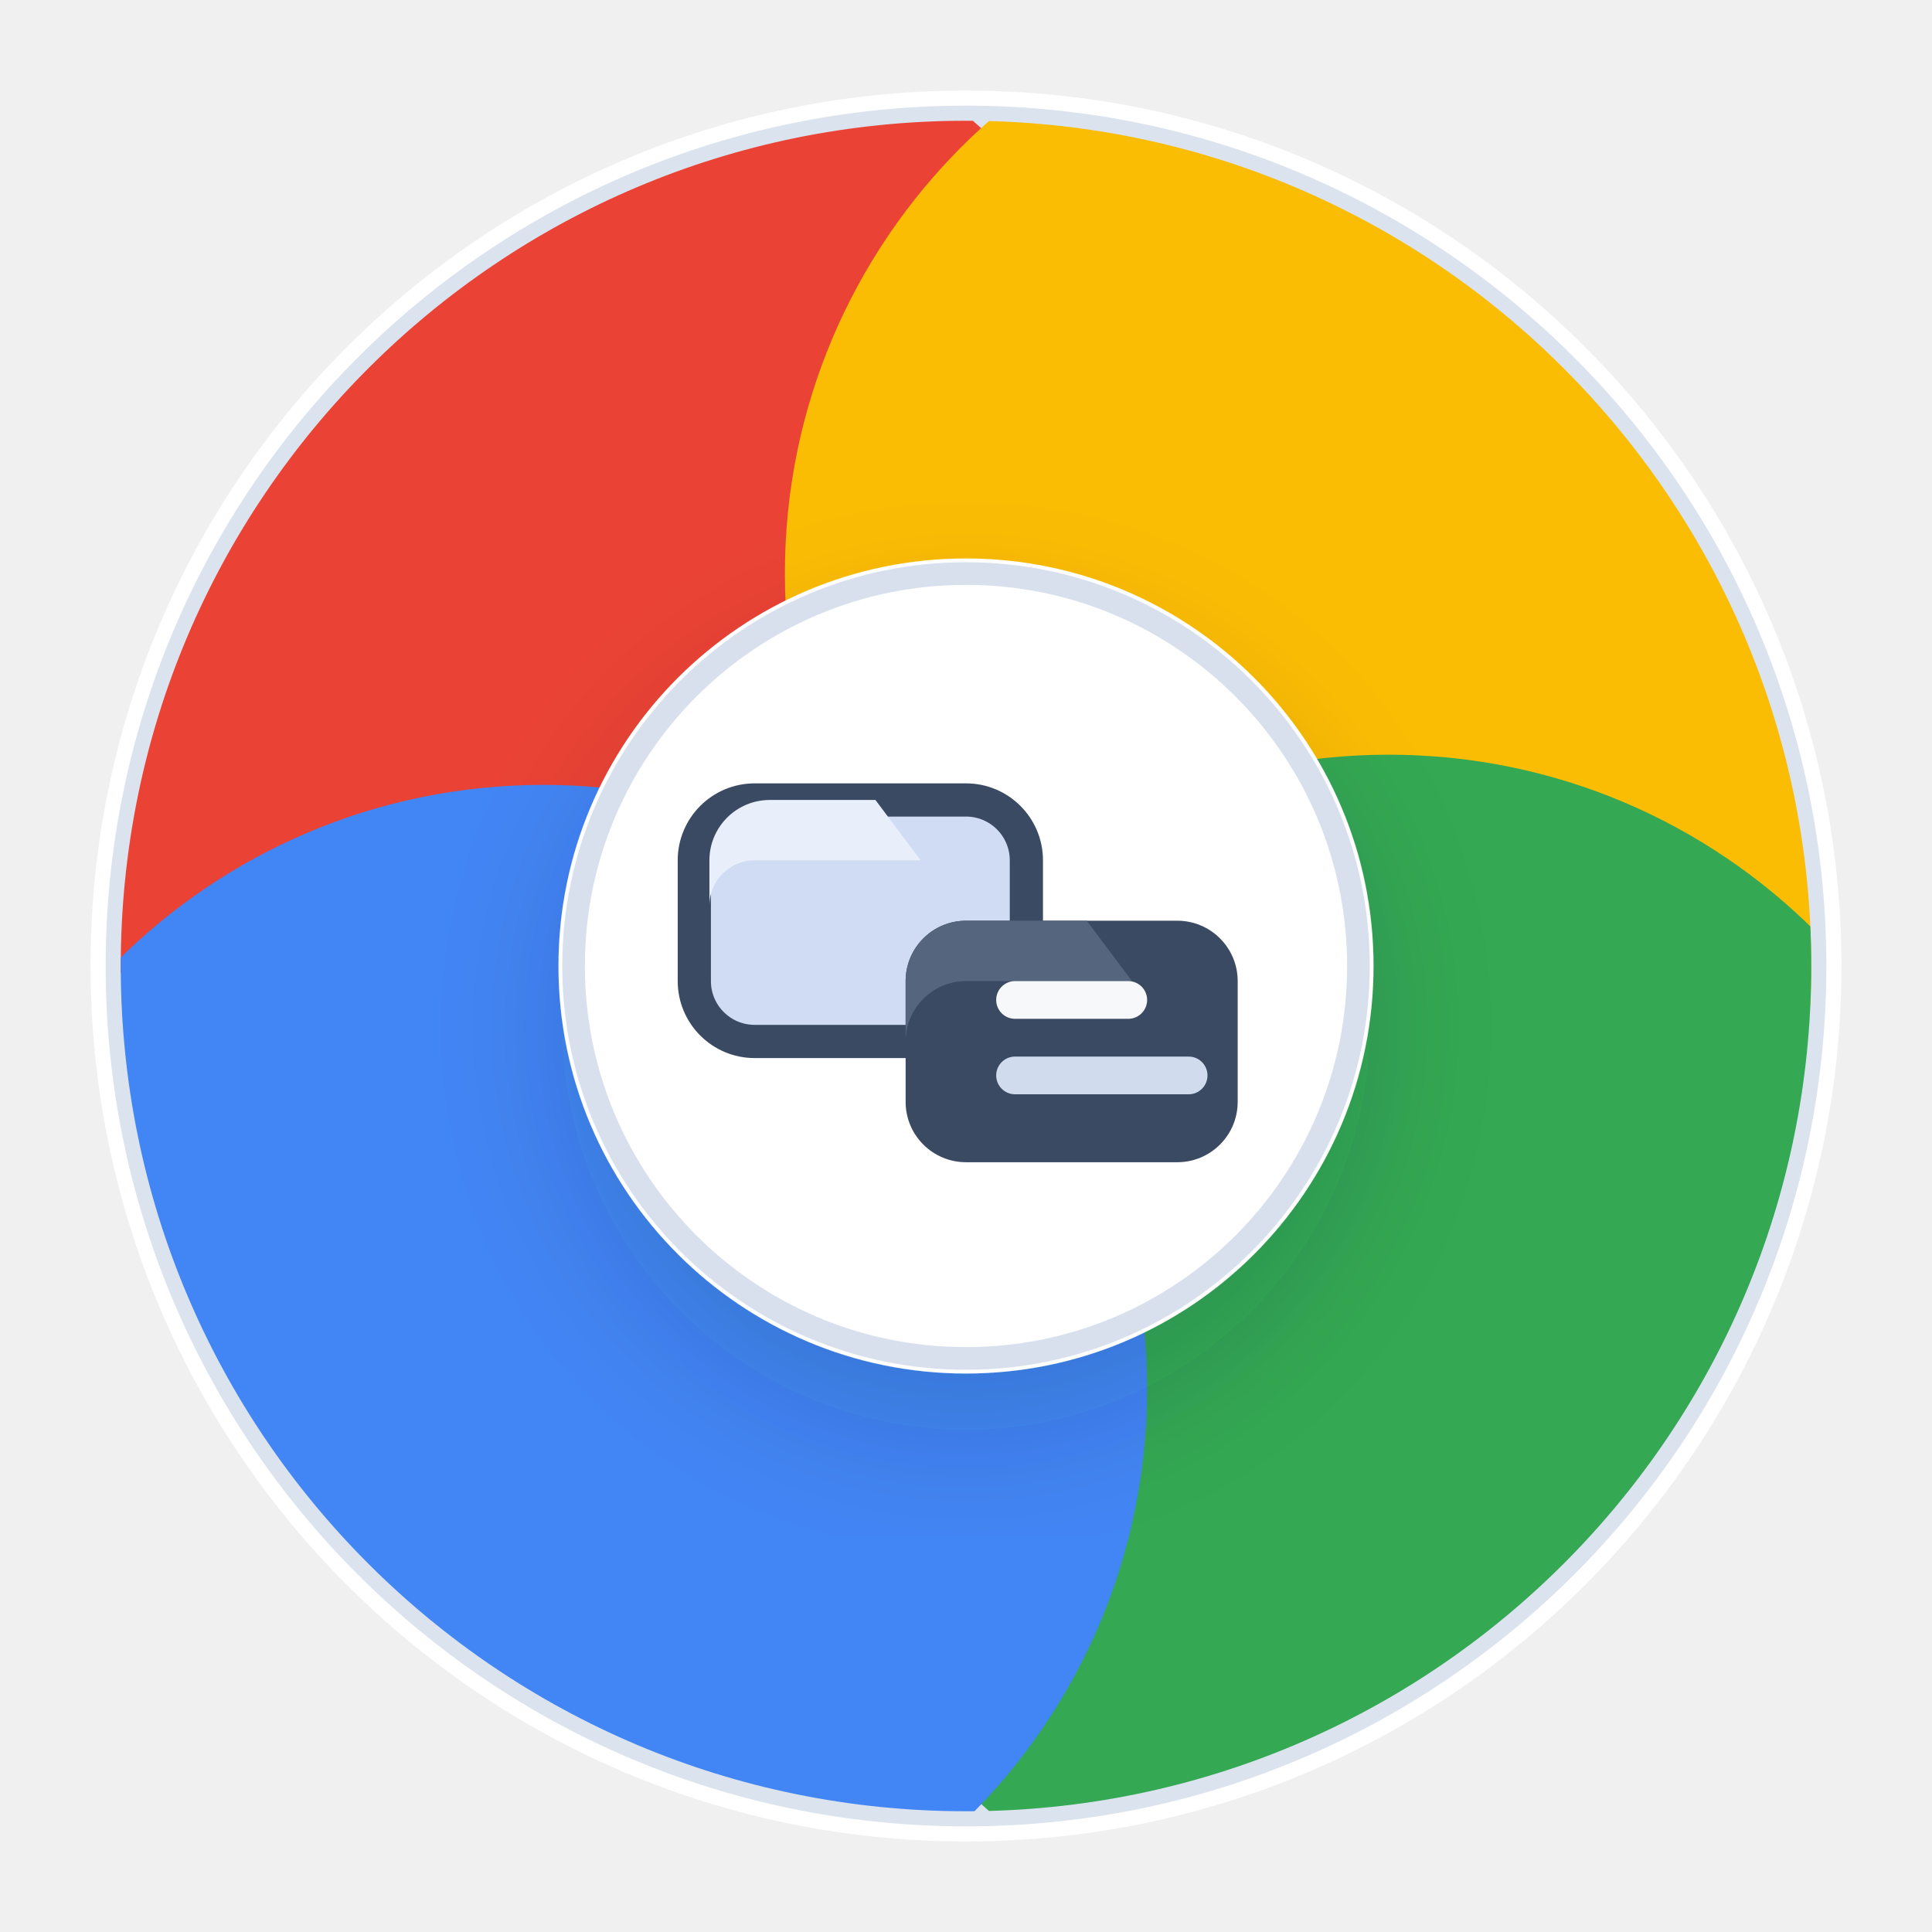
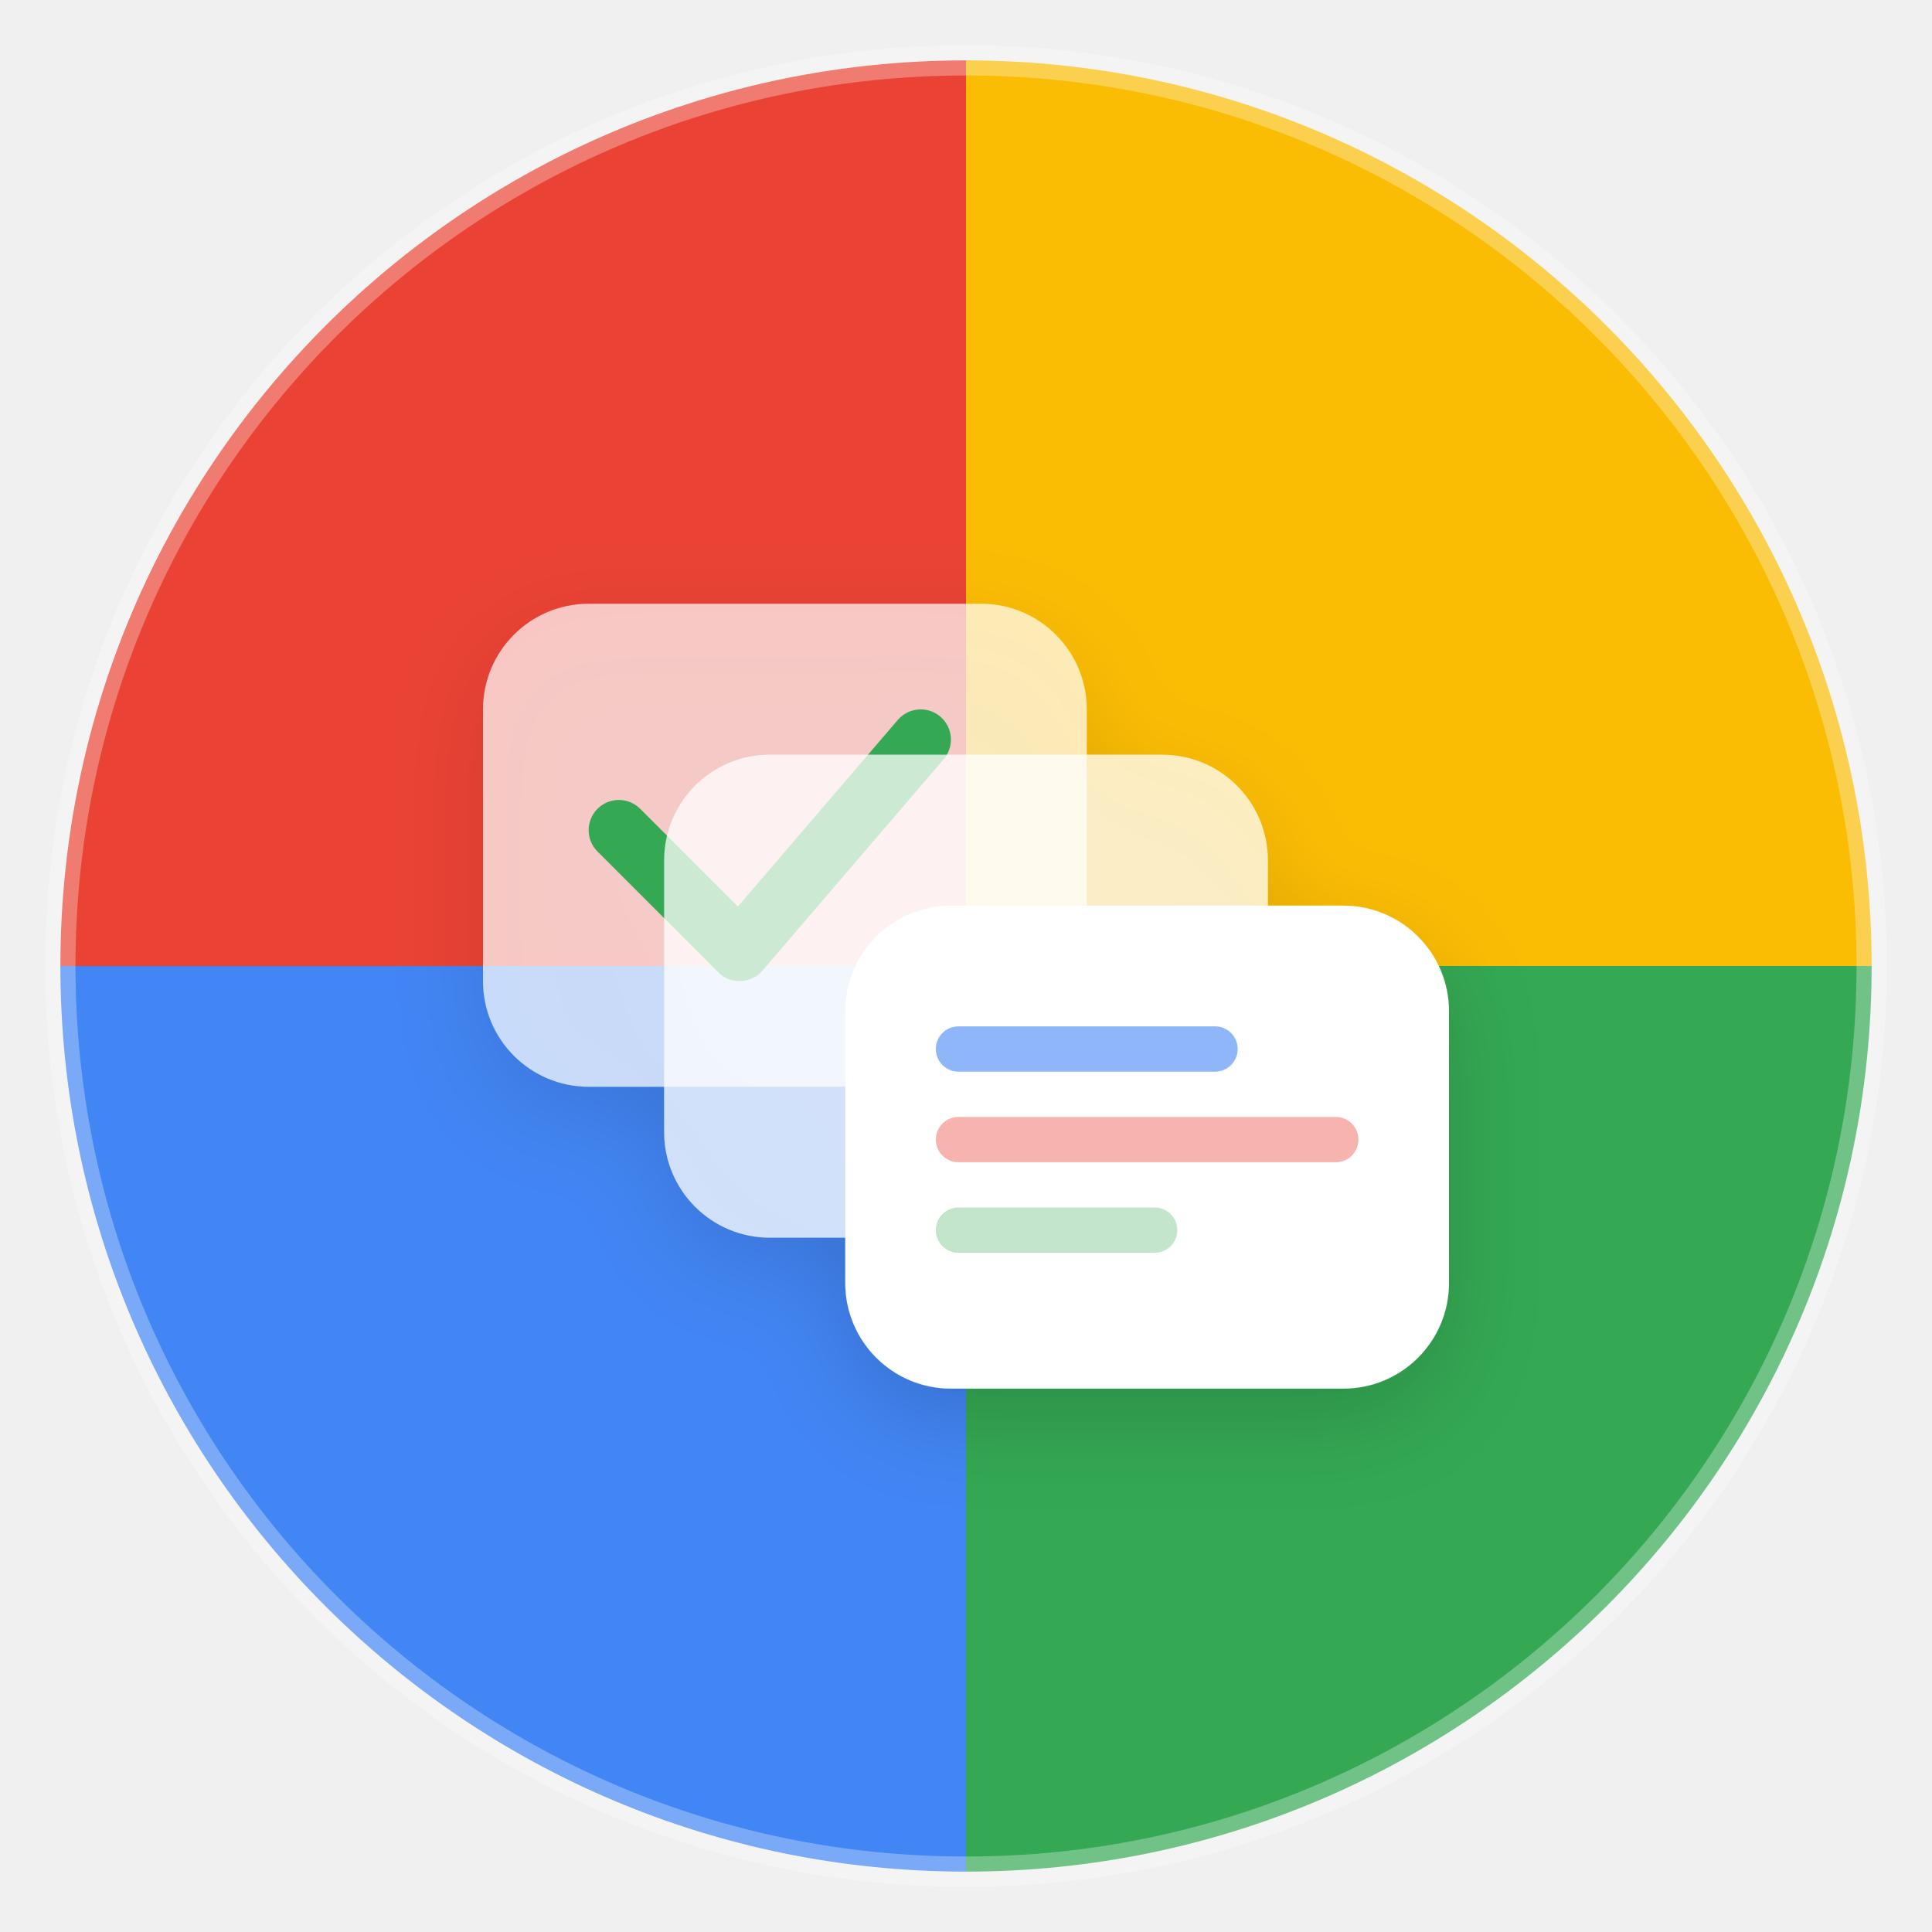
- <svg xmlns="http://www.w3.org/2000/svg" width="128" height="128" viewBox="0 0 128 128" role="img" aria-labelledby="title desc">
+ <svg xmlns="http://www.w3.org/2000/svg" width="128" height="128" viewBox="0 0 128 128">
  <defs>
-     <clipPath id="icon-clip">
-       <circle cx="64" cy="64" r="56" />
+     <clipPath id="bg-clip">
+       <circle cx="64" cy="64" r="60" />
    </clipPath>
-     <filter id="center-shadow" x="-20%" y="-20%" width="140%" height="140%">
-       <feDropShadow dx="0" dy="4" stdDeviation="4" flood-color="#1f2a3a" flood-opacity="0.16" />
+     <filter id="shadow" x="-20%" y="-20%" width="140%" height="140%">
+       <feDropShadow dx="0" dy="2" stdDeviation="3" flood-color="#000000" flood-opacity="0.15" />
    </filter>
  </defs>
-   <circle cx="64" cy="64" r="58" fill="#ffffff" />
-   <circle cx="64" cy="64" r="56" fill="#f6f8fc" stroke="#dbe3ee" stroke-width="2" />
-   <g clip-path="url(#icon-clip)">
-     <circle cx="38" cy="38" r="40" fill="#ea4335" />
-     <circle cx="92" cy="38" r="40" fill="#fbbc04" />
-     <circle cx="92" cy="90" r="40" fill="#34a853" />
-     <circle cx="36" cy="92" r="40" fill="#4285f4" />
+   <g clip-path="url(#bg-clip)">
+     <rect x="4" y="4" width="60" height="60" fill="#EA4335" />
+     <rect x="64" y="4" width="60" height="60" fill="#FBBC04" />
+     <rect x="64" y="64" width="60" height="60" fill="#34A853" />
+     <rect x="4" y="64" width="60" height="60" fill="#4285F4" />
  </g>
-   <circle cx="64" cy="64" r="27" fill="#ffffff" filter="url(#center-shadow)" />
-   <circle cx="64" cy="64" r="26" fill="#ffffff" stroke="#d8e0ee" stroke-width="1.5" />
-   <g transform="translate(64 64)">
-     <rect x="-18" y="-11" width="22" height="16" rx="4" fill="#cfdcf3" stroke="#3a4a62" stroke-width="2.2" />
-     <path d="M-14 -11h8l3 4h-11a3 3 0 0 0-3 3v-3a4 4 0 0 1 4-4Z" fill="#e8effb" />
-     <rect x="-4" y="-3" width="22" height="16" rx="4" fill="#3a4a62" />
-     <path d="M0 -3h8l3 4H0a4 4 0 0 0-4 4V1a4 4 0 0 1 4-4Z" fill="#55657d" />
-     <rect x="2" y="1" width="10" height="2.5" rx="1.25" fill="#ffffff" opacity="0.96" />
-     <rect x="2" y="6" width="14" height="2.5" rx="1.25" fill="#dce7f8" opacity="0.92" />
+   <circle cx="64" cy="64" r="60" fill="none" stroke="#ffffff" stroke-width="2" opacity="0.3" />
+   <g transform="translate(64, 64)" filter="url(#shadow)">
+     <rect x="-32" y="-24" width="40" height="32" rx="7" fill="#ffffff" opacity="0.7" />
+     <path d="M -23 -9 L -15 -1 L -3 -15" stroke="#34A853" stroke-width="4" fill="none" stroke-linecap="round" stroke-linejoin="round" opacity="1" />
+     <rect x="-20" y="-14" width="40" height="32" rx="7" fill="#ffffff" opacity="0.75" />
+     <rect x="-8" y="-4" width="40" height="32" rx="7" fill="#ffffff" />
+     <rect x="-2" y="4" width="20" height="3" rx="1.5" fill="#4285F4" opacity="0.6" />
+     <rect x="-2" y="10" width="28" height="3" rx="1.5" fill="#EA4335" opacity="0.4" />
+     <rect x="-2" y="16" width="16" height="3" rx="1.5" fill="#34A853" opacity="0.3" />
  </g>
</svg>
